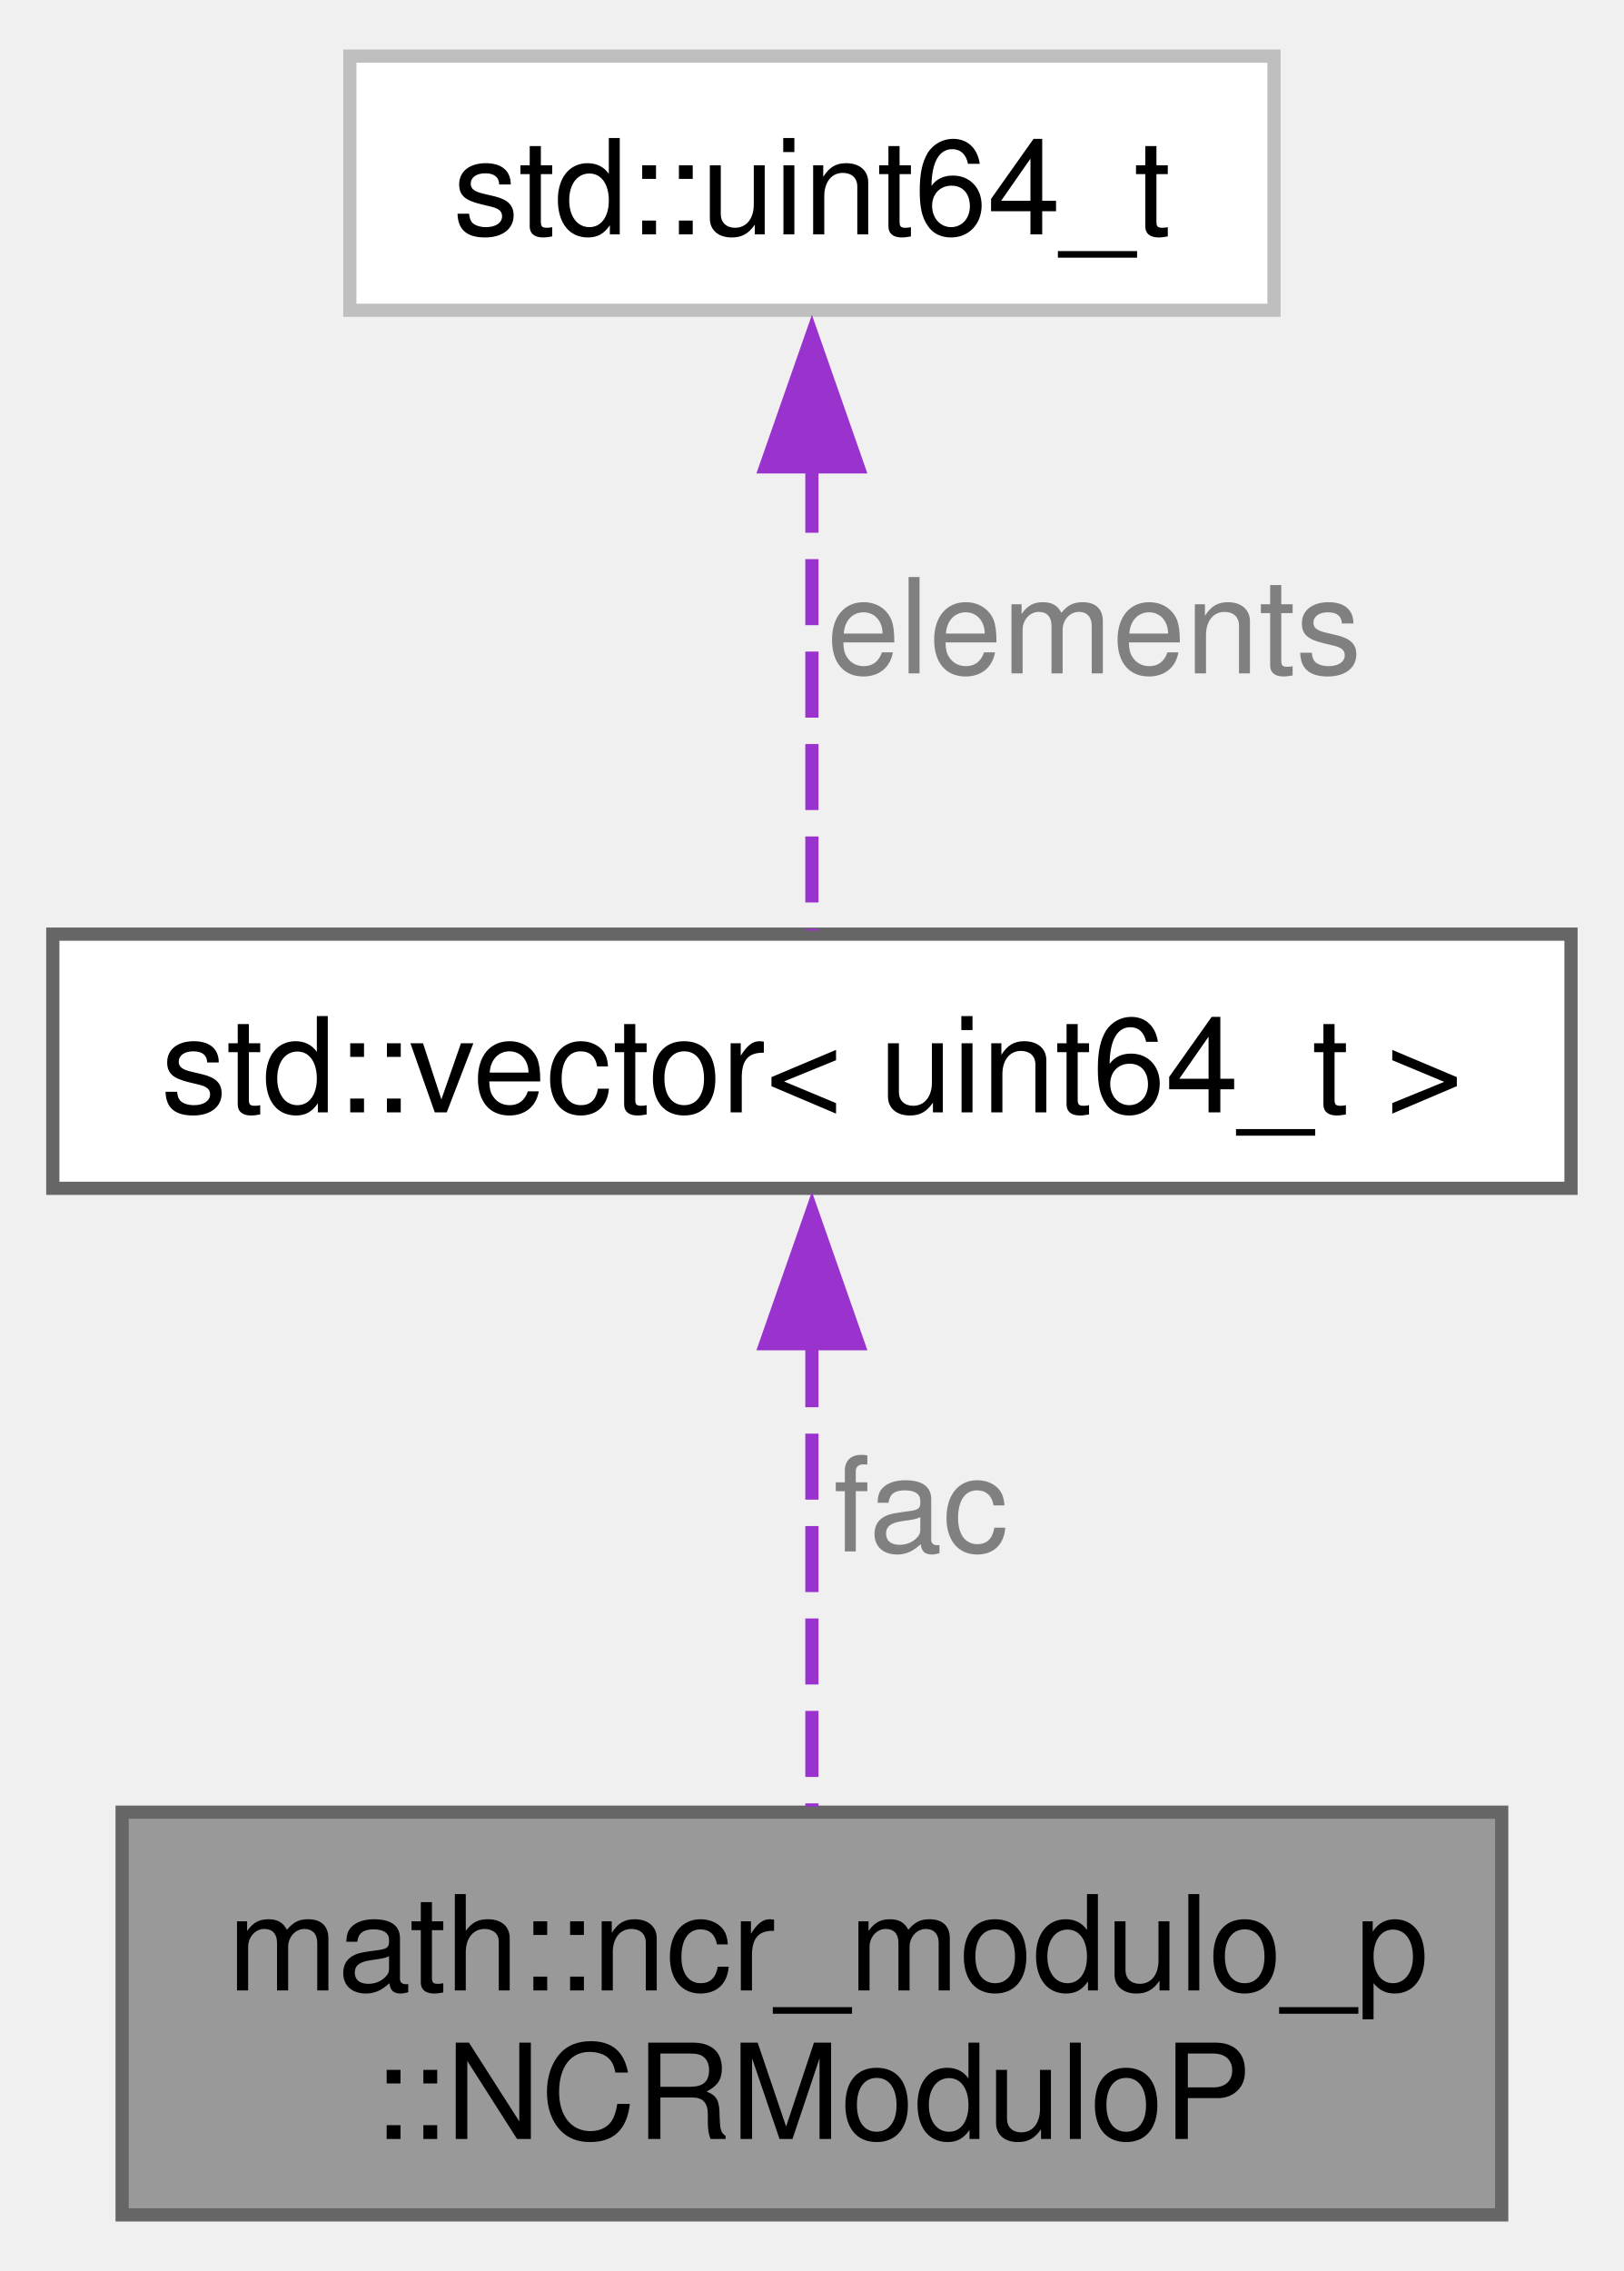
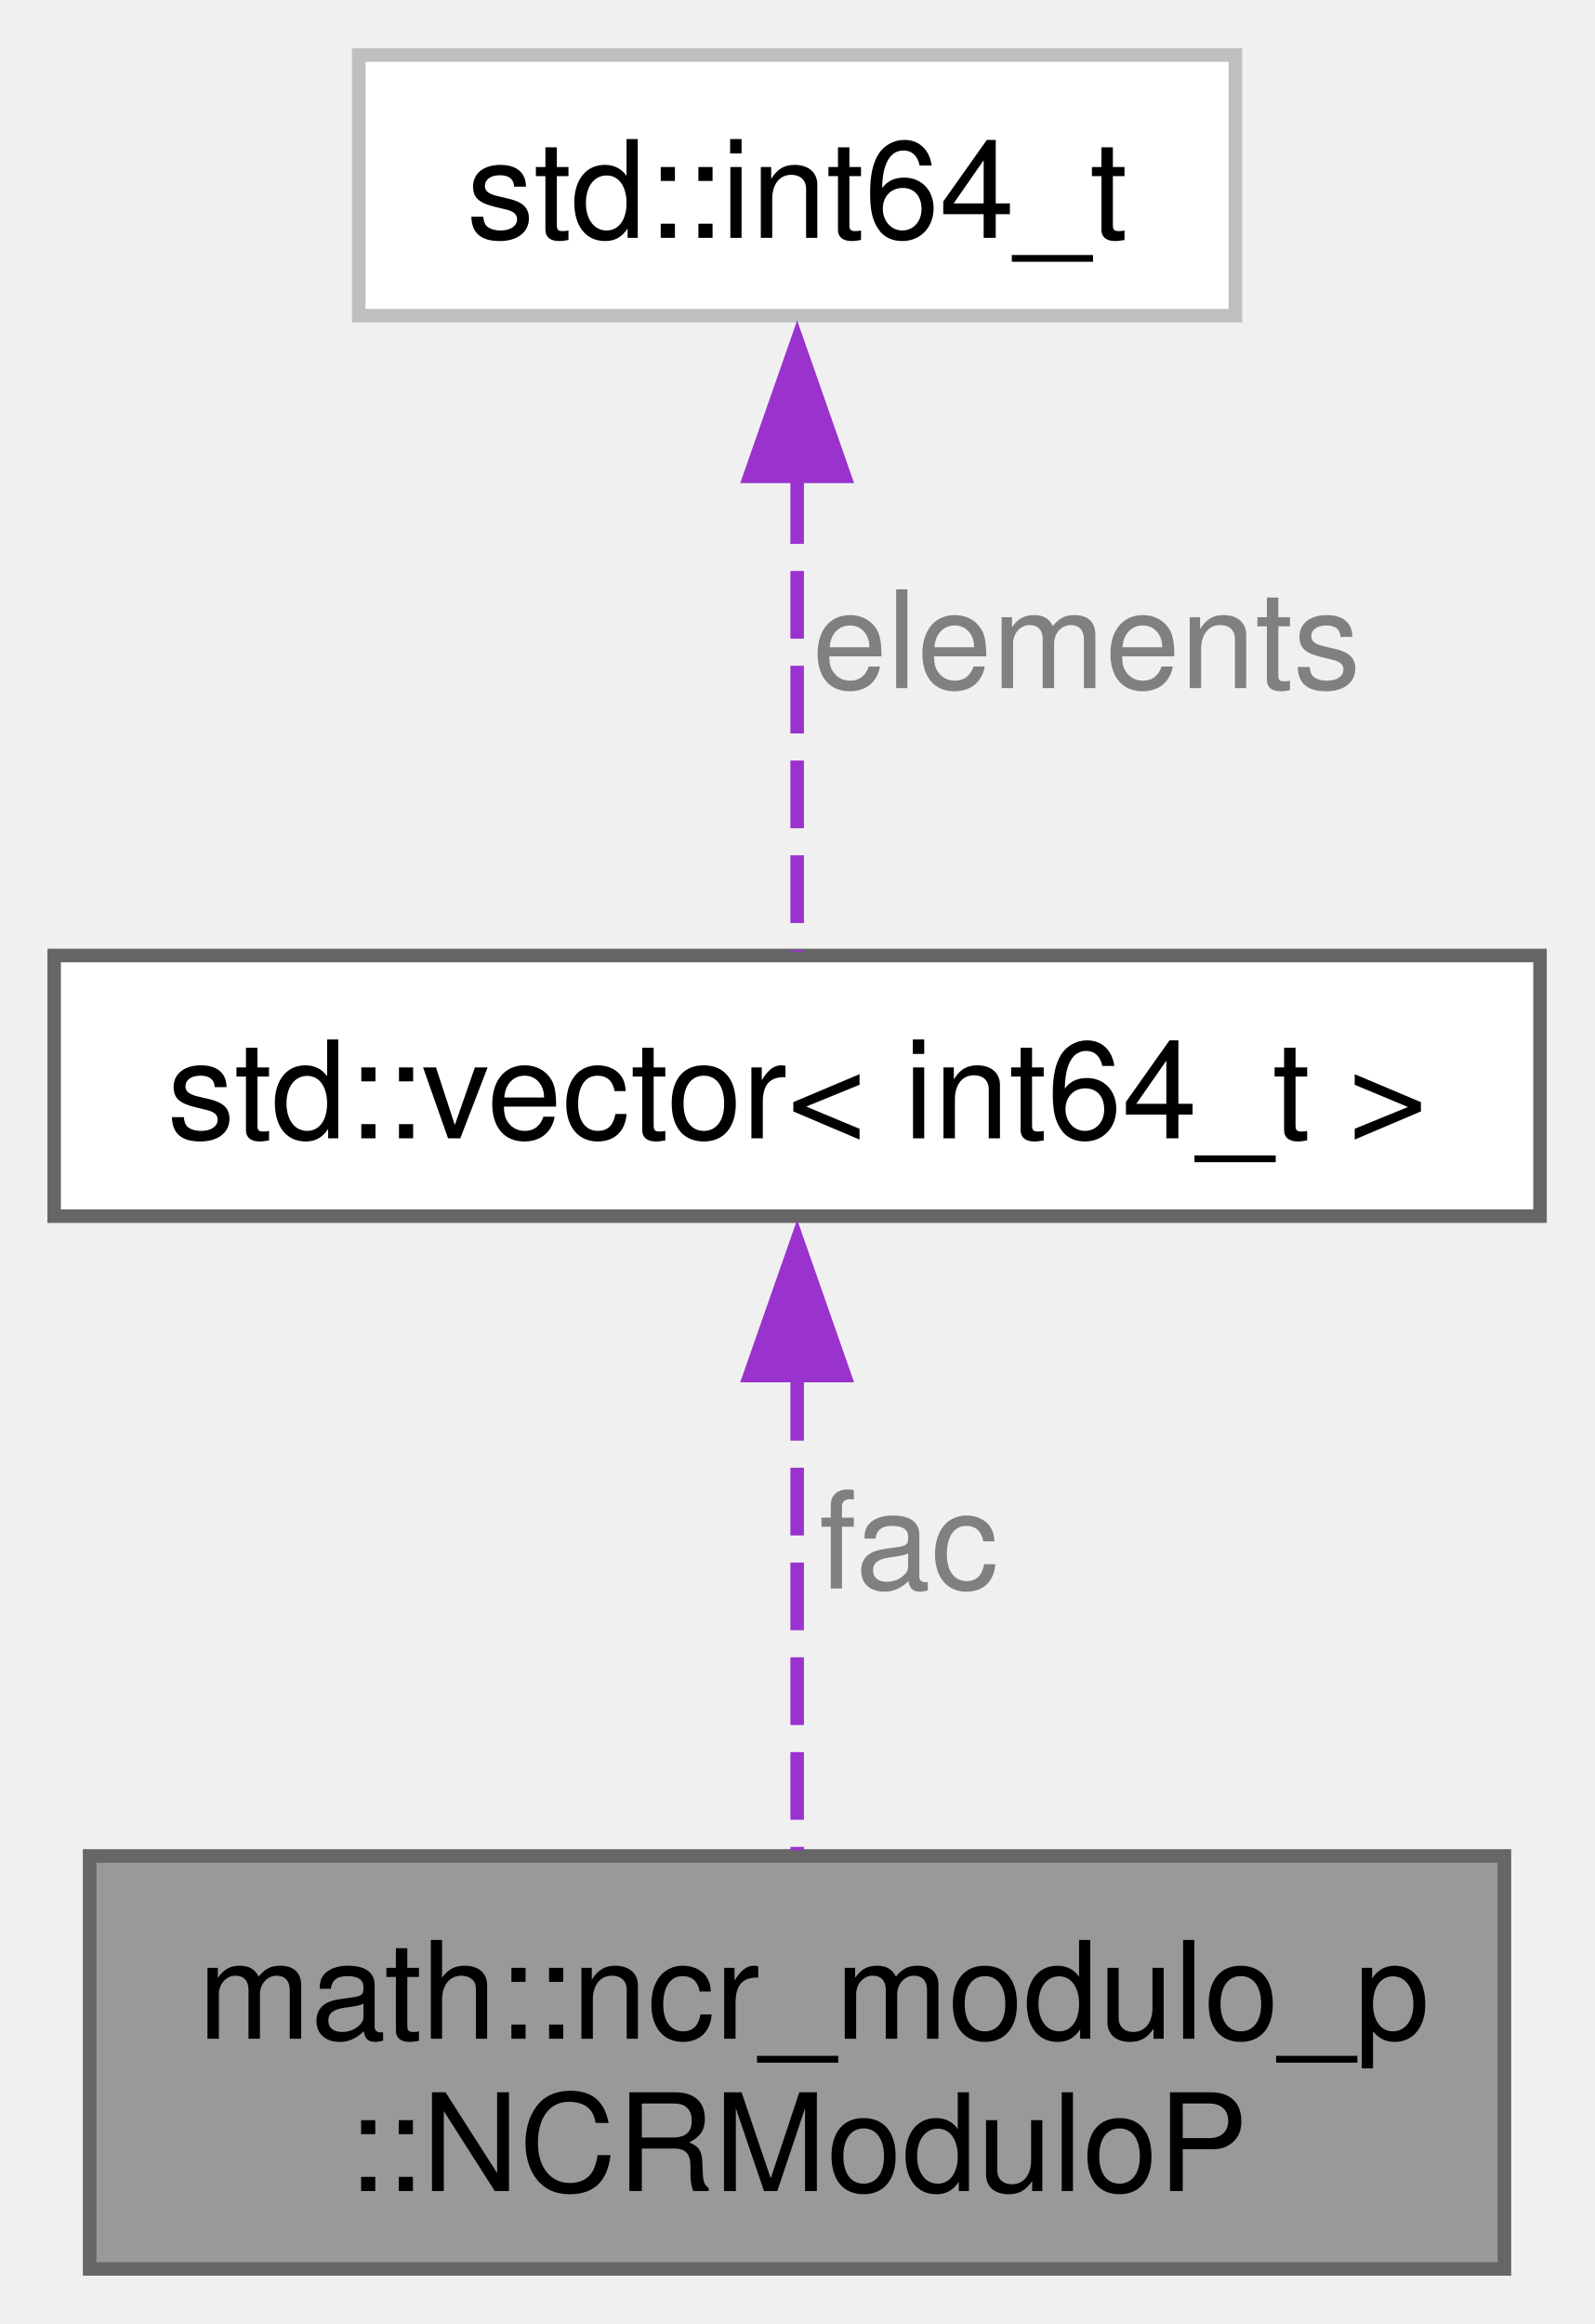
- <svg xmlns="http://www.w3.org/2000/svg" xmlns:xlink="http://www.w3.org/1999/xlink" width="123pt" height="172pt" viewBox="0.00 0.00 123.00 171.50">
+ <svg xmlns="http://www.w3.org/2000/svg" xmlns:xlink="http://www.w3.org/1999/xlink" width="118pt" height="172pt" viewBox="0.00 0.00 117.75 171.50">
  <g id="graph0" class="graph" transform="scale(1 1) rotate(0) translate(4 167.5)">
    <g id="Node000001" class="node">
      <g id="a_Node000001">
        <a xlink:title="Class which contains all methods required for calculating nCr mod p.">
-           <polygon fill="#999999" stroke="#666666" points="109.75,-30.5 5.25,-30.5 5.25,0 109.75,0 109.75,-30.5" />
-           <text text-anchor="start" x="13.25" y="-17" font-family="Helvetica,sans-Serif" font-size="10.00">math::ncr_modulo_p</text>
-           <text text-anchor="middle" x="57.5" y="-5.75" font-family="Helvetica,sans-Serif" font-size="10.00">::NCRModuloP</text>
+           <polygon fill="#999999" stroke="#666666" points="107.12,-30.5 2.62,-30.5 2.62,0 107.12,0 107.12,-30.5" />
+           <text text-anchor="start" x="10.62" y="-17" font-family="Helvetica,sans-Serif" font-size="10.00">math::ncr_modulo_p</text>
+           <text text-anchor="middle" x="54.88" y="-5.75" font-family="Helvetica,sans-Serif" font-size="10.00">::NCRModuloP</text>
        </a>
      </g>
    </g>
    <g id="Node000002" class="node">
      <g id="a_Node000002">
        <a target="_blank" xlink:href="http://en.cppreference.com/w/cpp/container/vector.html" xlink:title=" ">
-           <polygon fill="white" stroke="#666666" points="115,-97 0,-97 0,-77.75 115,-77.75 115,-97" />
-           <text text-anchor="middle" x="57.5" y="-83.5" font-family="Helvetica,sans-Serif" font-size="10.00">std::vector&lt; uint64_t &gt;</text>
+           <polygon fill="white" stroke="#666666" points="109.75,-97 0,-97 0,-77.75 109.75,-77.75 109.75,-97" />
+           <text text-anchor="middle" x="54.88" y="-83.5" font-family="Helvetica,sans-Serif" font-size="10.00">std::vector&lt; int64_t &gt;</text>
        </a>
      </g>
    </g>
    <g id="edge1_Node000001_Node000002" class="edge">
      <g id="a_edge1_Node000001_Node000002">
        <a xlink:title=" ">
-           <path fill="none" stroke="#9a32cd" stroke-dasharray="5,2" d="M57.5,-66.17C57.5,-54.91 57.5,-41.14 57.5,-30.92" />
-           <polygon fill="#9a32cd" stroke="#9a32cd" points="54,-65.98 57.5,-75.98 61,-65.98 54,-65.98" />
+           <path fill="none" stroke="#9a32cd" stroke-dasharray="5,2" d="M54.88,-66.17C54.88,-54.91 54.88,-41.14 54.88,-30.92" />
+           <polygon fill="#9a32cd" stroke="#9a32cd" points="51.38,-65.98 54.88,-75.98 58.38,-65.98 51.38,-65.98" />
        </a>
      </g>
-       <text text-anchor="middle" x="65.75" y="-50.25" font-family="Helvetica,sans-Serif" font-size="10.00" fill="grey"> fac</text>
+       <text text-anchor="middle" x="63.12" y="-50.25" font-family="Helvetica,sans-Serif" font-size="10.00" fill="grey"> fac</text>
    </g>
    <g id="Node000003" class="node">
      <g id="a_Node000003">
        <a target="_blank" xlink:href="http://en.cppreference.com/w/cpp/types/integer.html" xlink:title=" ">
-           <polygon fill="white" stroke="#bfbfbf" points="92.5,-163.5 22.5,-163.5 22.5,-144.25 92.5,-144.25 92.5,-163.5" />
-           <text text-anchor="middle" x="57.5" y="-150" font-family="Helvetica,sans-Serif" font-size="10.00">std::uint64_t</text>
+           <polygon fill="white" stroke="#bfbfbf" points="87.25,-163.5 22.5,-163.5 22.5,-144.25 87.25,-144.25 87.25,-163.5" />
+           <text text-anchor="middle" x="54.88" y="-150" font-family="Helvetica,sans-Serif" font-size="10.00">std::int64_t</text>
        </a>
      </g>
    </g>
    <g id="edge2_Node000002_Node000003" class="edge">
      <g id="a_edge2_Node000002_Node000003">
        <a xlink:title=" ">
-           <path fill="none" stroke="#9a32cd" stroke-dasharray="5,2" d="M57.5,-132.4C57.5,-120.57 57.5,-106.29 57.5,-97.27" />
-           <polygon fill="#9a32cd" stroke="#9a32cd" points="54,-132.39 57.5,-142.39 61,-132.39 54,-132.39" />
+           <path fill="none" stroke="#9a32cd" stroke-dasharray="5,2" d="M54.88,-132.4C54.88,-120.57 54.88,-106.29 54.88,-97.27" />
+           <polygon fill="#9a32cd" stroke="#9a32cd" points="51.38,-132.39 54.88,-142.39 58.38,-132.39 51.38,-132.39" />
        </a>
      </g>
-       <text text-anchor="middle" x="78.88" y="-116.75" font-family="Helvetica,sans-Serif" font-size="10.00" fill="grey"> elements</text>
+       <text text-anchor="middle" x="76.25" y="-116.75" font-family="Helvetica,sans-Serif" font-size="10.00" fill="grey"> elements</text>
    </g>
  </g>
</svg>
